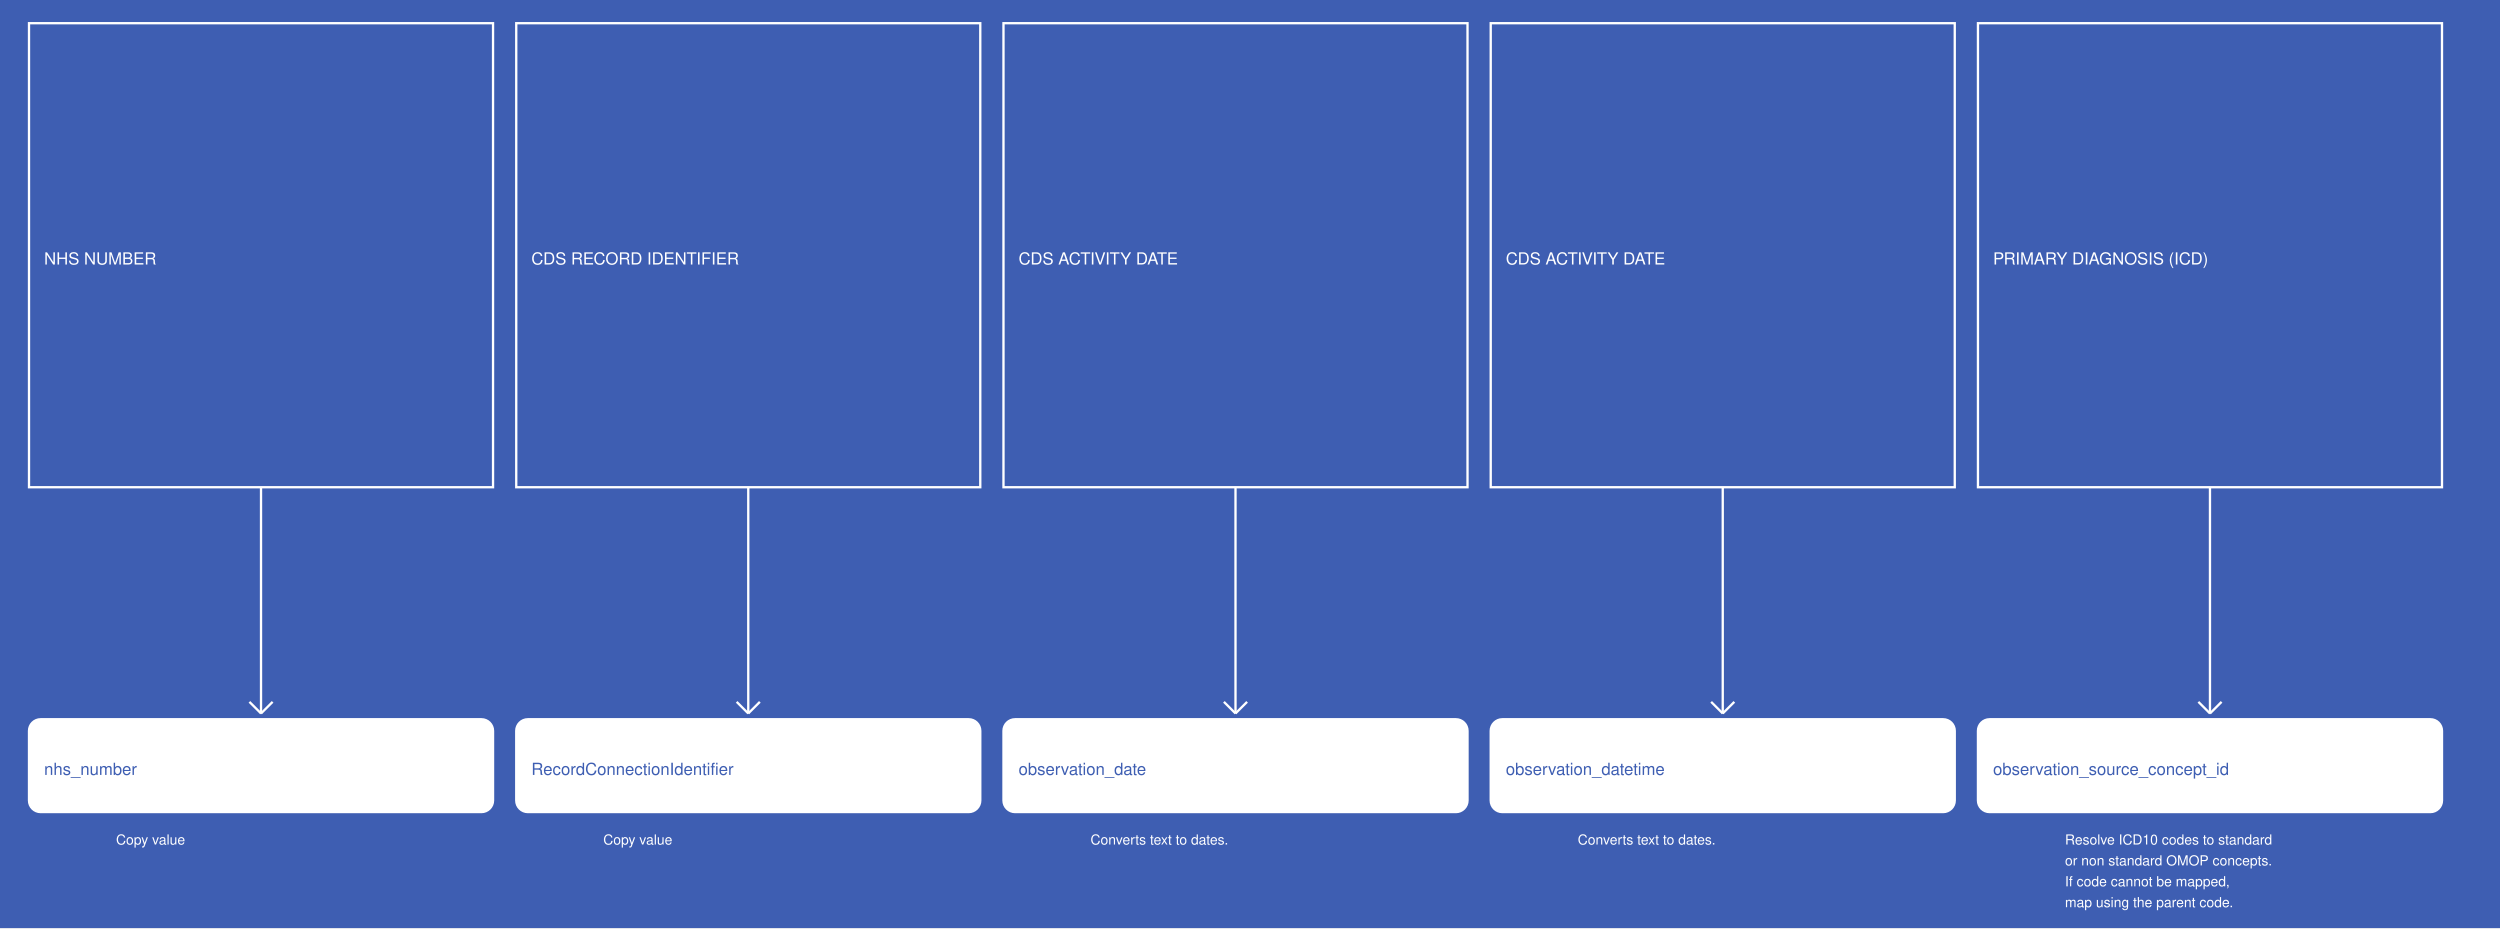
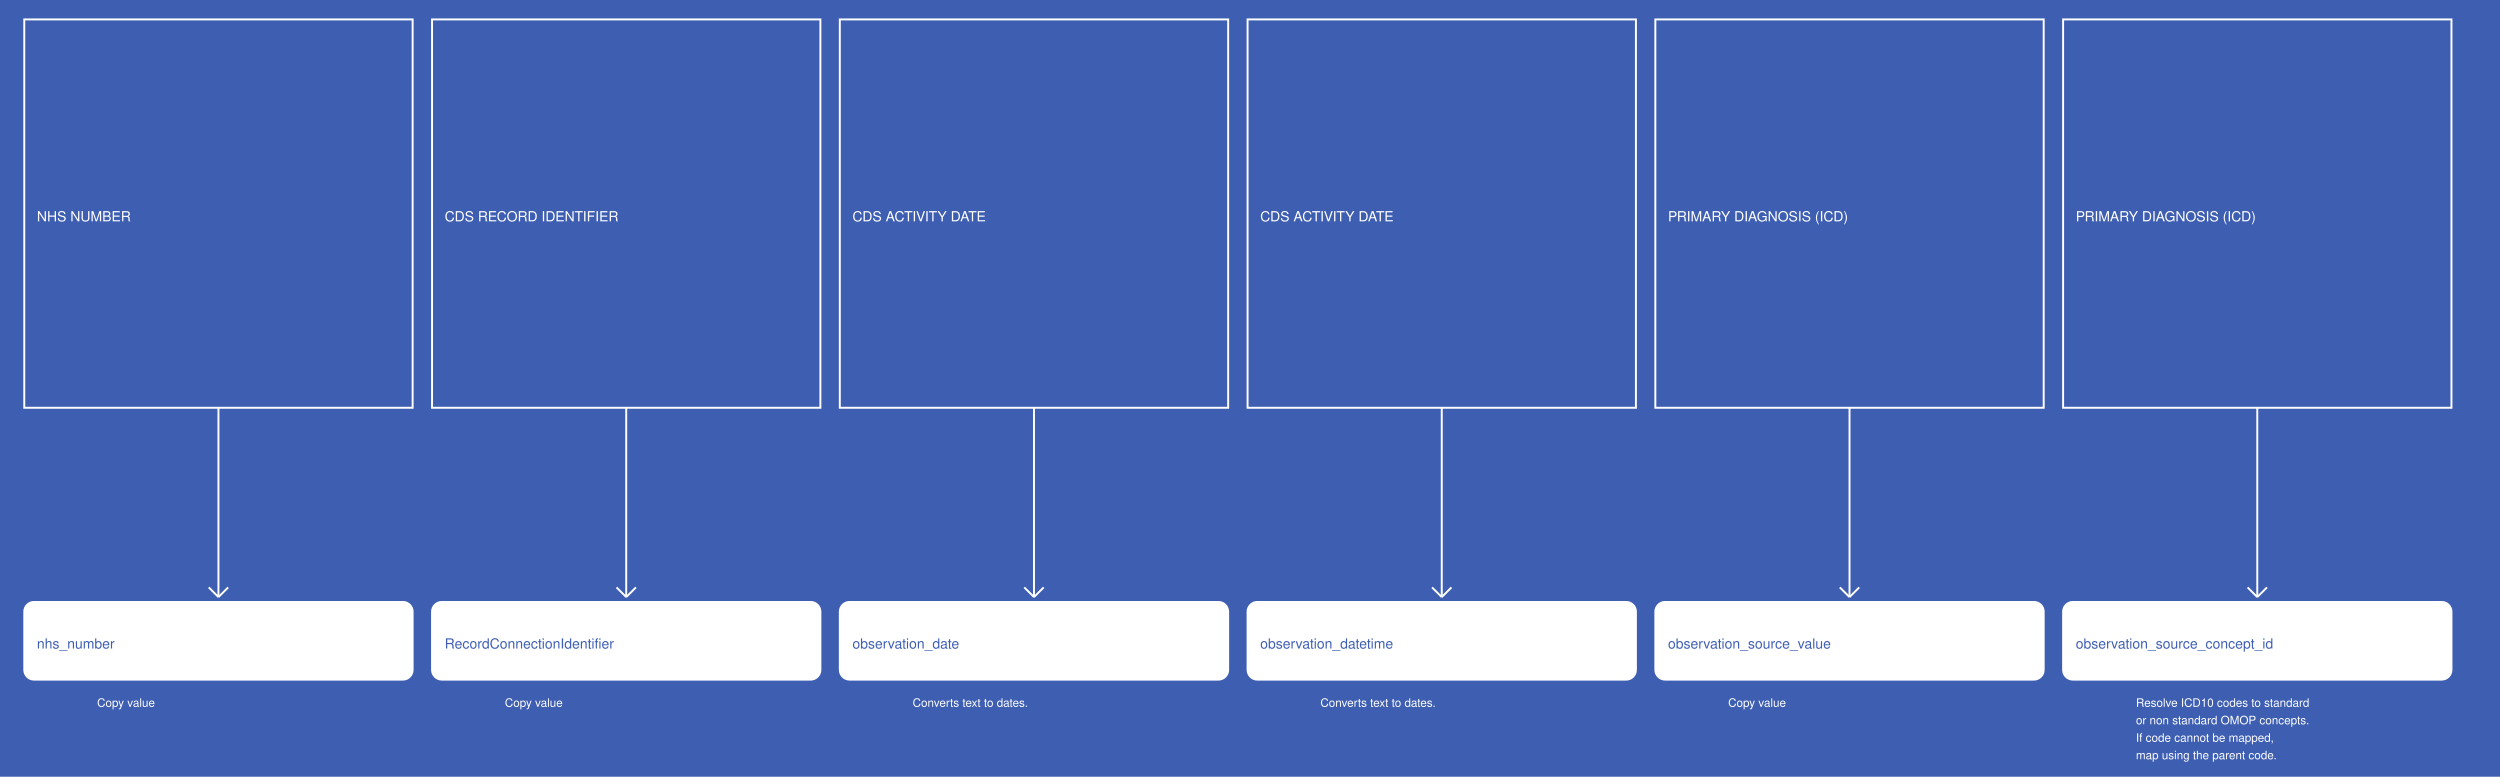
- <svg xmlns="http://www.w3.org/2000/svg" width="2155" height="800">
+ <svg xmlns="http://www.w3.org/2000/svg" width="2575" height="800">
  <rect width="100%" height="100%" fill="#3E5EB2" />
  <g>
    <rect x="25" y="20" width="400" height="400" fill="#3E5EB2" stroke="white" stroke-width="2" />
    <text x="38" y="228" fill="white" font-family="Helvetica" font-size="1.2em" text-anchor="start">NHS NUMBER</text>
  </g>
  <g>
    <line x1="225" y1="420" x2="225" y2="615" stroke="white" stroke-width="2" />
    <line x1="215" y1="605" x2="225" y2="615" stroke="white" stroke-width="2" />
    <line x1="235" y1="605" x2="225" y2="615" stroke="white" stroke-width="2" />
    <text x="100" y="728" fill="white" font-size="1em" font-family="Helvetica">Copy value</text>
  </g>
  <g>
    <rect x="25" y="620" width="400" height="80" fill="white" stroke="white" stroke-width="2" rx="10" />
    <text x="38" y="668" fill="#3E5EB2" font-family="Helvetica" font-size="1.2em" text-anchor="start">nhs_number</text>
  </g>
  <g>
    <rect x="445" y="20" width="400" height="400" fill="#3E5EB2" stroke="white" stroke-width="2" />
    <text x="458" y="228" fill="white" font-family="Helvetica" font-size="1.2em" text-anchor="start">CDS RECORD IDENTIFIER</text>
  </g>
  <g>
    <line x1="645" y1="420" x2="645" y2="615" stroke="white" stroke-width="2" />
    <line x1="635" y1="605" x2="645" y2="615" stroke="white" stroke-width="2" />
    <line x1="655" y1="605" x2="645" y2="615" stroke="white" stroke-width="2" />
    <text x="520" y="728" fill="white" font-size="1em" font-family="Helvetica">Copy value</text>
  </g>
  <g>
    <rect x="445" y="620" width="400" height="80" fill="white" stroke="white" stroke-width="2" rx="10" />
    <text x="458" y="668" fill="#3E5EB2" font-family="Helvetica" font-size="1.2em" text-anchor="start">RecordConnectionIdentifier</text>
  </g>
  <g>
    <rect x="865" y="20" width="400" height="400" fill="#3E5EB2" stroke="white" stroke-width="2" />
    <text x="878" y="228" fill="white" font-family="Helvetica" font-size="1.2em" text-anchor="start">CDS ACTIVITY DATE</text>
  </g>
  <g>
    <line x1="1065" y1="420" x2="1065" y2="615" stroke="white" stroke-width="2" />
    <line x1="1055" y1="605" x2="1065" y2="615" stroke="white" stroke-width="2" />
    <line x1="1075" y1="605" x2="1065" y2="615" stroke="white" stroke-width="2" />
    <text x="940" y="728" fill="white" font-size="1em" font-family="Helvetica">Converts text to dates.</text>
  </g>
  <g>
    <rect x="865" y="620" width="400" height="80" fill="white" stroke="white" stroke-width="2" rx="10" />
    <text x="878" y="668" fill="#3E5EB2" font-family="Helvetica" font-size="1.2em" text-anchor="start">observation_date</text>
  </g>
  <g>
    <rect x="1285" y="20" width="400" height="400" fill="#3E5EB2" stroke="white" stroke-width="2" />
    <text x="1298" y="228" fill="white" font-family="Helvetica" font-size="1.2em" text-anchor="start">CDS ACTIVITY DATE</text>
  </g>
  <g>
    <line x1="1485" y1="420" x2="1485" y2="615" stroke="white" stroke-width="2" />
    <line x1="1475" y1="605" x2="1485" y2="615" stroke="white" stroke-width="2" />
    <line x1="1495" y1="605" x2="1485" y2="615" stroke="white" stroke-width="2" />
    <text x="1360" y="728" fill="white" font-size="1em" font-family="Helvetica">Converts text to dates.</text>
  </g>
  <g>
    <rect x="1285" y="620" width="400" height="80" fill="white" stroke="white" stroke-width="2" rx="10" />
    <text x="1298" y="668" fill="#3E5EB2" font-family="Helvetica" font-size="1.2em" text-anchor="start">observation_datetime</text>
  </g>
  <g>
    <rect x="1705" y="20" width="400" height="400" fill="#3E5EB2" stroke="white" stroke-width="2" />
    <text x="1718" y="228" fill="white" font-family="Helvetica" font-size="1.2em" text-anchor="start">PRIMARY DIAGNOSIS (ICD)</text>
  </g>
  <g>
    <line x1="1905" y1="420" x2="1905" y2="615" stroke="white" stroke-width="2" />
    <line x1="1895" y1="605" x2="1905" y2="615" stroke="white" stroke-width="2" />
    <line x1="1915" y1="605" x2="1905" y2="615" stroke="white" stroke-width="2" />
-     <text x="1780" y="728" fill="white" font-size="1em" font-family="Helvetica">Resolve ICD10 codes to standard</text>
-     <text x="1780" y="746" fill="white" font-size="1em" font-family="Helvetica">or non standard OMOP concepts.</text>
-     <text x="1780" y="764" fill="white" font-size="1em" font-family="Helvetica">If code cannot be mapped,</text>
-     <text x="1780" y="782" fill="white" font-size="1em" font-family="Helvetica">map using the parent code.</text>
+     <text x="1780" y="728" fill="white" font-size="1em" font-family="Helvetica">Copy value</text>
  </g>
  <g>
    <rect x="1705" y="620" width="400" height="80" fill="white" stroke="white" stroke-width="2" rx="10" />
-     <text x="1718" y="668" fill="#3E5EB2" font-family="Helvetica" font-size="1.2em" text-anchor="start">observation_source_concept_id</text>
+     <text x="1718" y="668" fill="#3E5EB2" font-family="Helvetica" font-size="1.2em" text-anchor="start">observation_source_value</text>
+   </g>
+   <g>
+     <rect x="2125" y="20" width="400" height="400" fill="#3E5EB2" stroke="white" stroke-width="2" />
+     <text x="2138" y="228" fill="white" font-family="Helvetica" font-size="1.2em" text-anchor="start">PRIMARY DIAGNOSIS (ICD)</text>
+   </g>
+   <g>
+     <line x1="2325" y1="420" x2="2325" y2="615" stroke="white" stroke-width="2" />
+     <line x1="2315" y1="605" x2="2325" y2="615" stroke="white" stroke-width="2" />
+     <line x1="2335" y1="605" x2="2325" y2="615" stroke="white" stroke-width="2" />
+     <text x="2200" y="728" fill="white" font-size="1em" font-family="Helvetica">Resolve ICD10 codes to standard</text>
+     <text x="2200" y="746" fill="white" font-size="1em" font-family="Helvetica">or non standard OMOP concepts.</text>
+     <text x="2200" y="764" fill="white" font-size="1em" font-family="Helvetica">If code cannot be mapped,</text>
+     <text x="2200" y="782" fill="white" font-size="1em" font-family="Helvetica">map using the parent code.</text>
+   </g>
+   <g>
+     <rect x="2125" y="620" width="400" height="80" fill="white" stroke="white" stroke-width="2" rx="10" />
+     <text x="2138" y="668" fill="#3E5EB2" font-family="Helvetica" font-size="1.2em" text-anchor="start">observation_source_concept_id</text>
  </g>
</svg>
